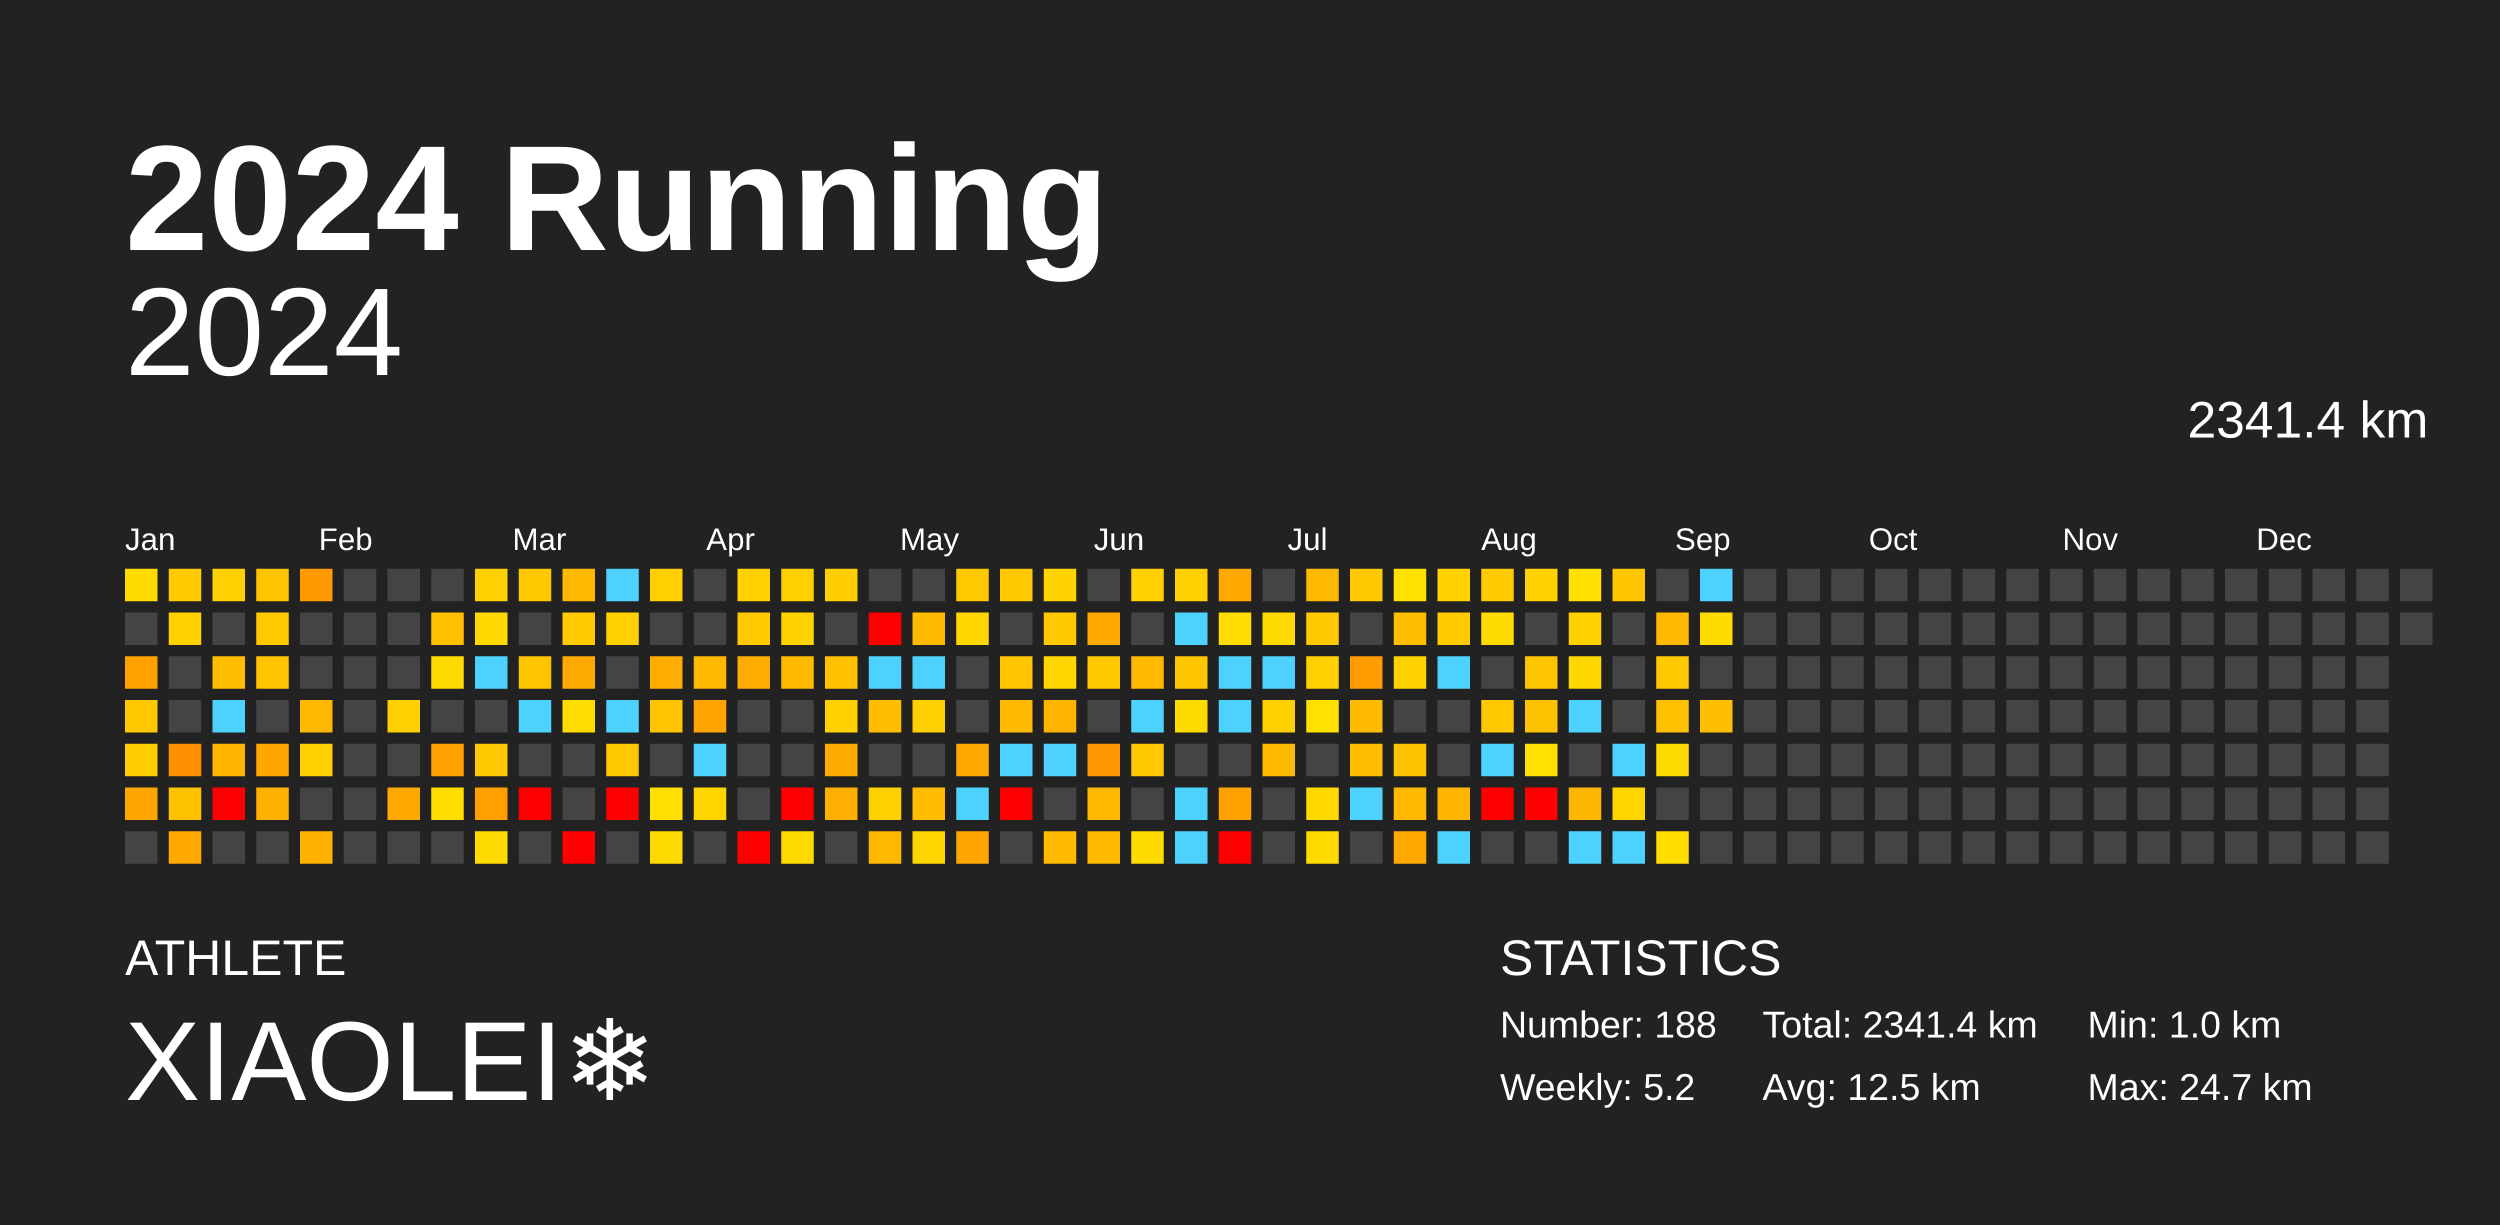
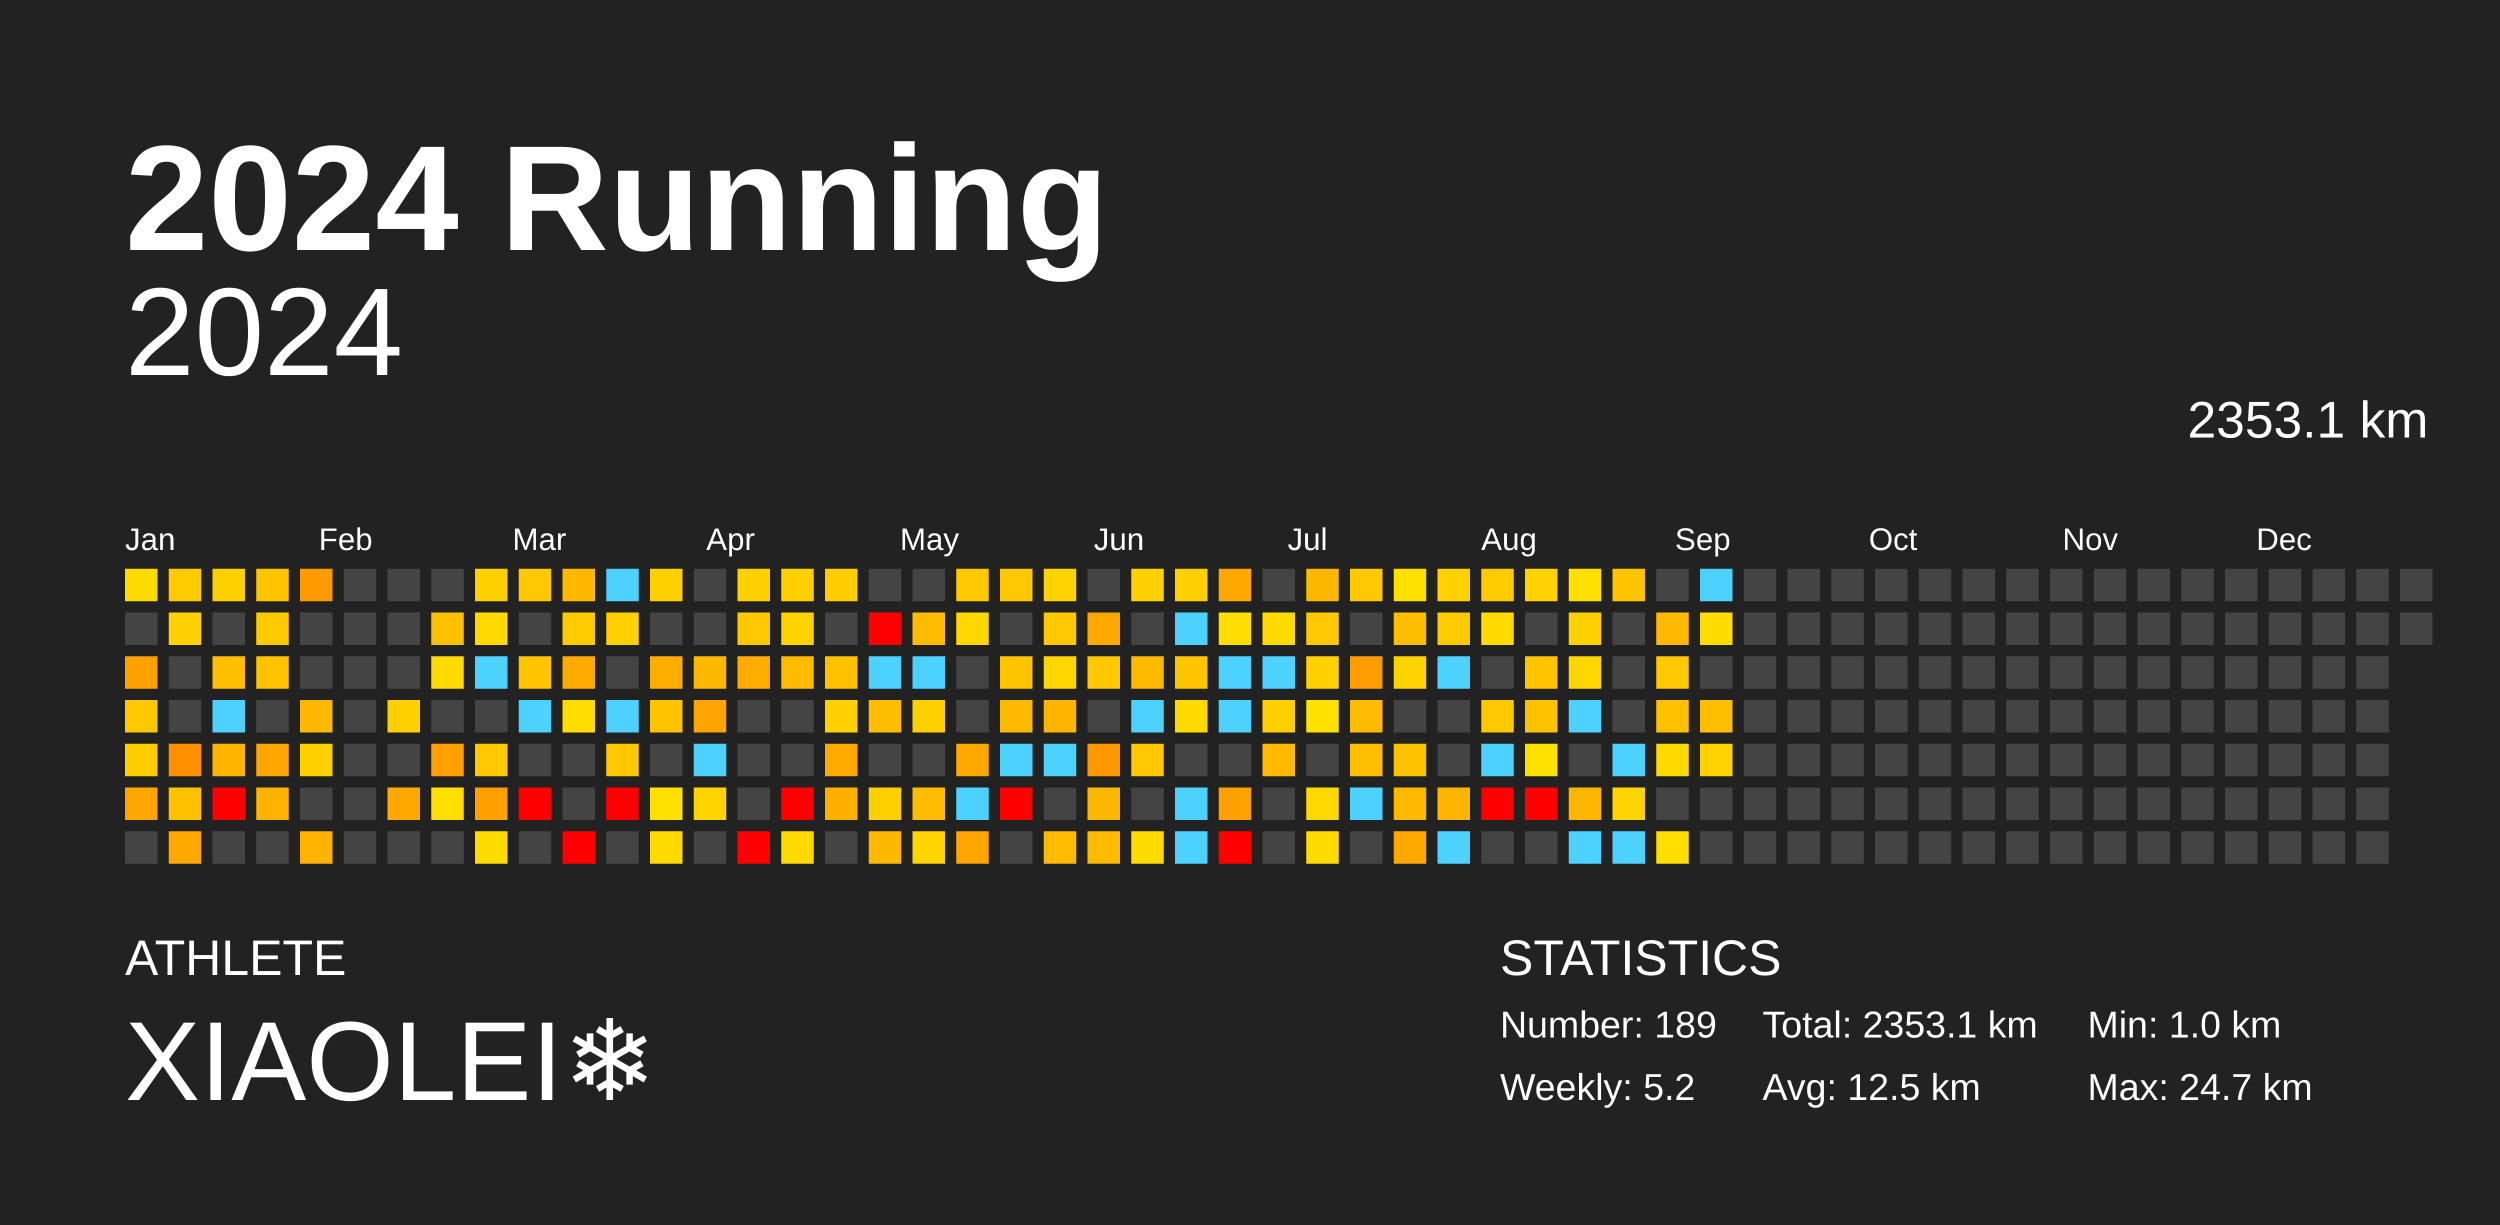
<svg xmlns="http://www.w3.org/2000/svg" baseProfile="full" height="98mm" version="1.1" viewBox="0,0,200,98" width="200mm">
  <defs />
  <rect fill="#222222" height="98" width="200" x="0" y="0" />
  <text fill="#FFFFFF" style="font-size:12px; font-family:Arial; font-weight:bold;" x="10" y="20">2024 Running</text>
  <text fill="#FFFFFF" style="font-size:4px; font-family:Arial" x="10" y="78">ATHLETE</text>
  <text fill="#FFFFFF" style="font-size:9px; font-family:Arial" x="10" y="88">XIAOLEI❄️</text>
  <text fill="#FFFFFF" style="font-size:4px; font-family:Arial" x="120" y="78">STATISTICS</text>
-   <text fill="#FFFFFF" style="font-size:3px; font-family:Arial" x="120" y="83">Number: 188</text>
+   <text fill="#FFFFFF" style="font-size:3px; font-family:Arial" x="120" y="83">Number: 189</text>
  <text fill="#FFFFFF" style="font-size:3px; font-family:Arial" x="120" y="88">Weekly: 5.2</text>
-   <text fill="#FFFFFF" style="font-size:3px; font-family:Arial" x="141" y="83">Total: 2341.4 km</text>
+   <text fill="#FFFFFF" style="font-size:3px; font-family:Arial" x="141" y="83">Total: 2353.1 km</text>
  <text fill="#FFFFFF" style="font-size:3px; font-family:Arial" x="141" y="88">Avg: 12.5 km</text>
  <text fill="#FFFFFF" style="font-size:3px; font-family:Arial" x="167" y="83">Min: 1.0 km</text>
  <text fill="#FFFFFF" style="font-size:3px; font-family:Arial" x="167" y="88">Max: 24.7 km</text>
  <text alignment-baseline="hanging" fill="#FFFFFF" style="font-size:10.0px; font-family:Arial;" x="10" y="30">2024</text>
-   <text alignment-baseline="hanging" fill="#FFFFFF" style="font-size:4.125px; font-family:Arial;" x="175" y="35">2341.4 km</text>
+   <text alignment-baseline="hanging" fill="#FFFFFF" style="font-size:4.125px; font-family:Arial;" x="175" y="35">2353.1 km</text>
  <text fill="#FFFFFF" style="font-size:2.5px; font-family:Arial" x="10.0" y="44">Jan</text>
  <text fill="#FFFFFF" style="font-size:2.5px; font-family:Arial" x="25.5" y="44">Feb</text>
  <text fill="#FFFFFF" style="font-size:2.5px; font-family:Arial" x="41.0" y="44">Mar</text>
  <text fill="#FFFFFF" style="font-size:2.5px; font-family:Arial" x="56.5" y="44">Apr</text>
  <text fill="#FFFFFF" style="font-size:2.5px; font-family:Arial" x="72.0" y="44">May</text>
  <text fill="#FFFFFF" style="font-size:2.5px; font-family:Arial" x="87.5" y="44">Jun</text>
  <text fill="#FFFFFF" style="font-size:2.5px; font-family:Arial" x="103.0" y="44">Jul</text>
  <text fill="#FFFFFF" style="font-size:2.5px; font-family:Arial" x="118.5" y="44">Aug</text>
  <text fill="#FFFFFF" style="font-size:2.5px; font-family:Arial" x="134.0" y="44">Sep</text>
  <text fill="#FFFFFF" style="font-size:2.5px; font-family:Arial" x="149.5" y="44">Oct</text>
  <text fill="#FFFFFF" style="font-size:2.5px; font-family:Arial" x="165.0" y="44">Nov</text>
  <text fill="#FFFFFF" style="font-size:2.5px; font-family:Arial" x="180.5" y="44">Dec</text>
  <rect fill="#ffdb00" height="2.6" width="2.6" x="10.0" y="45.5" />
  <rect fill="#444444" height="2.6" width="2.6" x="10.0" y="49.0" />
  <rect fill="#ffa200" height="2.6" width="2.6" x="10.0" y="52.5" />
  <rect fill="#ffc800" height="2.6" width="2.6" x="10.0" y="56.0" />
  <rect fill="#ffcd00" height="2.6" width="2.6" x="10.0" y="59.5" />
  <rect fill="#ffa700" height="2.6" width="2.6" x="10.0" y="63.0" />
  <rect fill="#444444" height="2.6" width="2.6" x="10.0" y="66.5" />
  <rect fill="#ffcb00" height="2.6" width="2.6" x="13.5" y="45.5" />
  <rect fill="#ffd100" height="2.6" width="2.6" x="13.5" y="49.0" />
  <rect fill="#444444" height="2.6" width="2.6" x="13.5" y="52.5" />
  <rect fill="#444444" height="2.6" width="2.6" x="13.5" y="56.0" />
  <rect fill="#ff9000" height="2.6" width="2.6" x="13.5" y="59.5" />
  <rect fill="#ffc200" height="2.6" width="2.6" x="13.5" y="63.0" />
  <rect fill="#ffa800" height="2.6" width="2.6" x="13.5" y="66.5" />
  <rect fill="#ffd000" height="2.6" width="2.6" x="17.0" y="45.5" />
  <rect fill="#444444" height="2.6" width="2.6" x="17.0" y="49.0" />
  <rect fill="#ffbf00" height="2.6" width="2.6" x="17.0" y="52.5" />
  <rect fill="#4dd2ff" height="2.6" width="2.6" x="17.0" y="56.0" />
  <rect fill="#ffb400" height="2.6" width="2.6" x="17.0" y="59.5" />
  <rect fill="red" height="2.6" width="2.6" x="17.0" y="63.0" />
  <rect fill="#444444" height="2.6" width="2.6" x="17.0" y="66.5" />
  <rect fill="#ffc400" height="2.6" width="2.6" x="20.5" y="45.5" />
  <rect fill="#ffc900" height="2.6" width="2.6" x="20.5" y="49.0" />
  <rect fill="#ffc300" height="2.6" width="2.6" x="20.5" y="52.5" />
  <rect fill="#444444" height="2.6" width="2.6" x="20.5" y="56.0" />
  <rect fill="#ffa700" height="2.6" width="2.6" x="20.5" y="59.5" />
  <rect fill="#ffb200" height="2.6" width="2.6" x="20.5" y="63.0" />
  <rect fill="#444444" height="2.6" width="2.6" x="20.5" y="66.5" />
  <rect fill="#ff9b00" height="2.6" width="2.6" x="24.0" y="45.5" />
  <rect fill="#444444" height="2.6" width="2.6" x="24.0" y="49.0" />
  <rect fill="#444444" height="2.6" width="2.6" x="24.0" y="52.5" />
  <rect fill="#ffb800" height="2.6" width="2.6" x="24.0" y="56.0" />
  <rect fill="#ffd000" height="2.6" width="2.6" x="24.0" y="59.5" />
  <rect fill="#444444" height="2.6" width="2.6" x="24.0" y="63.0" />
  <rect fill="#ffb200" height="2.6" width="2.6" x="24.0" y="66.5" />
  <rect fill="#444444" height="2.6" width="2.6" x="27.5" y="45.5" />
  <rect fill="#444444" height="2.6" width="2.6" x="27.5" y="49.0" />
  <rect fill="#444444" height="2.6" width="2.6" x="27.5" y="52.5" />
  <rect fill="#444444" height="2.6" width="2.6" x="27.5" y="56.0" />
  <rect fill="#444444" height="2.6" width="2.6" x="27.5" y="59.5" />
  <rect fill="#444444" height="2.6" width="2.6" x="27.5" y="63.0" />
  <rect fill="#444444" height="2.6" width="2.6" x="27.5" y="66.5" />
  <rect fill="#444444" height="2.6" width="2.6" x="31.0" y="45.5" />
  <rect fill="#444444" height="2.6" width="2.6" x="31.0" y="49.0" />
  <rect fill="#444444" height="2.6" width="2.6" x="31.0" y="52.5" />
  <rect fill="#ffcf00" height="2.6" width="2.6" x="31.0" y="56.0" />
  <rect fill="#444444" height="2.6" width="2.6" x="31.0" y="59.5" />
  <rect fill="#ffa900" height="2.6" width="2.6" x="31.0" y="63.0" />
  <rect fill="#444444" height="2.6" width="2.6" x="31.0" y="66.5" />
  <rect fill="#444444" height="2.6" width="2.6" x="34.5" y="45.5" />
  <rect fill="#ffc000" height="2.6" width="2.6" x="34.5" y="49.0" />
  <rect fill="#ffda00" height="2.6" width="2.6" x="34.5" y="52.5" />
  <rect fill="#444444" height="2.6" width="2.6" x="34.5" y="56.0" />
  <rect fill="#ffa000" height="2.6" width="2.6" x="34.5" y="59.5" />
  <rect fill="#ffde00" height="2.6" width="2.6" x="34.5" y="63.0" />
  <rect fill="#444444" height="2.6" width="2.6" x="34.5" y="66.5" />
  <rect fill="#ffd000" height="2.6" width="2.6" x="38.0" y="45.5" />
  <rect fill="#ffd900" height="2.6" width="2.6" x="38.0" y="49.0" />
  <rect fill="#4dd2ff" height="2.6" width="2.6" x="38.0" y="52.5" />
  <rect fill="#444444" height="2.6" width="2.6" x="38.0" y="56.0" />
  <rect fill="#ffc800" height="2.6" width="2.6" x="38.0" y="59.5" />
  <rect fill="#ffa000" height="2.6" width="2.6" x="38.0" y="63.0" />
  <rect fill="#ffdb00" height="2.6" width="2.6" x="38.0" y="66.5" />
  <rect fill="#ffc800" height="2.6" width="2.6" x="41.5" y="45.5" />
  <rect fill="#444444" height="2.6" width="2.6" x="41.5" y="49.0" />
  <rect fill="#ffc400" height="2.6" width="2.6" x="41.5" y="52.5" />
  <rect fill="#4dd2ff" height="2.6" width="2.6" x="41.5" y="56.0" />
  <rect fill="#444444" height="2.6" width="2.6" x="41.5" y="59.5" />
  <rect fill="red" height="2.6" width="2.6" x="41.5" y="63.0" />
  <rect fill="#444444" height="2.6" width="2.6" x="41.5" y="66.5" />
  <rect fill="#ffb800" height="2.6" width="2.6" x="45.0" y="45.5" />
  <rect fill="#ffcb00" height="2.6" width="2.6" x="45.0" y="49.0" />
  <rect fill="#ffaa00" height="2.6" width="2.6" x="45.0" y="52.5" />
  <rect fill="#ffdd00" height="2.6" width="2.6" x="45.0" y="56.0" />
  <rect fill="#444444" height="2.6" width="2.6" x="45.0" y="59.5" />
  <rect fill="#444444" height="2.6" width="2.6" x="45.0" y="63.0" />
  <rect fill="red" height="2.6" width="2.6" x="45.0" y="66.5" />
  <rect fill="#4dd2ff" height="2.6" width="2.6" x="48.5" y="45.5" />
  <rect fill="#ffd000" height="2.6" width="2.6" x="48.5" y="49.0" />
  <rect fill="#444444" height="2.6" width="2.6" x="48.5" y="52.5" />
  <rect fill="#4dd2ff" height="2.6" width="2.6" x="48.5" y="56.0" />
  <rect fill="#ffc800" height="2.6" width="2.6" x="48.5" y="59.5" />
  <rect fill="red" height="2.6" width="2.6" x="48.5" y="63.0" />
  <rect fill="#444444" height="2.6" width="2.6" x="48.5" y="66.5" />
  <rect fill="#ffcf00" height="2.6" width="2.6" x="52.0" y="45.5" />
  <rect fill="#444444" height="2.6" width="2.6" x="52.0" y="49.0" />
  <rect fill="#ffac00" height="2.6" width="2.6" x="52.0" y="52.5" />
  <rect fill="#ffc300" height="2.6" width="2.6" x="52.0" y="56.0" />
  <rect fill="#444444" height="2.6" width="2.6" x="52.0" y="59.5" />
  <rect fill="#ffe000" height="2.6" width="2.6" x="52.0" y="63.0" />
  <rect fill="#ffda00" height="2.6" width="2.6" x="52.0" y="66.5" />
  <rect fill="#444444" height="2.6" width="2.6" x="55.5" y="45.5" />
  <rect fill="#444444" height="2.6" width="2.6" x="55.5" y="49.0" />
  <rect fill="#ffb800" height="2.6" width="2.6" x="55.5" y="52.5" />
  <rect fill="#ffa400" height="2.6" width="2.6" x="55.5" y="56.0" />
  <rect fill="#4dd2ff" height="2.6" width="2.6" x="55.5" y="59.5" />
  <rect fill="#ffd500" height="2.6" width="2.6" x="55.5" y="63.0" />
  <rect fill="#444444" height="2.6" width="2.6" x="55.5" y="66.5" />
  <rect fill="#ffd100" height="2.6" width="2.6" x="59.0" y="45.5" />
  <rect fill="#ffc900" height="2.6" width="2.6" x="59.0" y="49.0" />
  <rect fill="#ffac00" height="2.6" width="2.6" x="59.0" y="52.5" />
  <rect fill="#444444" height="2.6" width="2.6" x="59.0" y="56.0" />
  <rect fill="#444444" height="2.6" width="2.6" x="59.0" y="59.5" />
  <rect fill="#444444" height="2.6" width="2.6" x="59.0" y="63.0" />
  <rect fill="red" height="2.6" width="2.6" x="59.0" y="66.5" />
  <rect fill="#ffd000" height="2.6" width="2.6" x="62.5" y="45.5" />
  <rect fill="#ffd300" height="2.6" width="2.6" x="62.5" y="49.0" />
  <rect fill="#ffbb00" height="2.6" width="2.6" x="62.5" y="52.5" />
  <rect fill="#444444" height="2.6" width="2.6" x="62.5" y="56.0" />
  <rect fill="#444444" height="2.6" width="2.6" x="62.5" y="59.5" />
  <rect fill="red" height="2.6" width="2.6" x="62.5" y="63.0" />
  <rect fill="#ffda00" height="2.6" width="2.6" x="62.5" y="66.5" />
  <rect fill="#ffcd00" height="2.6" width="2.6" x="66.0" y="45.5" />
  <rect fill="#444444" height="2.6" width="2.6" x="66.0" y="49.0" />
  <rect fill="#ffc100" height="2.6" width="2.6" x="66.0" y="52.5" />
  <rect fill="#ffd100" height="2.6" width="2.6" x="66.0" y="56.0" />
  <rect fill="#ffaa00" height="2.6" width="2.6" x="66.0" y="59.5" />
  <rect fill="#ffaf00" height="2.6" width="2.6" x="66.0" y="63.0" />
  <rect fill="#444444" height="2.6" width="2.6" x="66.0" y="66.5" />
  <rect fill="#444444" height="2.6" width="2.6" x="69.5" y="45.5" />
  <rect fill="red" height="2.6" width="2.6" x="69.5" y="49.0" />
  <rect fill="#4dd2ff" height="2.6" width="2.6" x="69.5" y="52.5" />
  <rect fill="#ffbd00" height="2.6" width="2.6" x="69.5" y="56.0" />
  <rect fill="#444444" height="2.6" width="2.6" x="69.5" y="59.5" />
  <rect fill="#ffd000" height="2.6" width="2.6" x="69.5" y="63.0" />
  <rect fill="#ffb800" height="2.6" width="2.6" x="69.5" y="66.5" />
  <rect fill="#444444" height="2.6" width="2.6" x="73.0" y="45.5" />
  <rect fill="#ffbb00" height="2.6" width="2.6" x="73.0" y="49.0" />
  <rect fill="#4dd2ff" height="2.6" width="2.6" x="73.0" y="52.5" />
  <rect fill="#ffd000" height="2.6" width="2.6" x="73.0" y="56.0" />
  <rect fill="#444444" height="2.6" width="2.6" x="73.0" y="59.5" />
  <rect fill="#ffbc00" height="2.6" width="2.6" x="73.0" y="63.0" />
  <rect fill="#ffd500" height="2.6" width="2.6" x="73.0" y="66.5" />
  <rect fill="#ffc900" height="2.6" width="2.6" x="76.5" y="45.5" />
  <rect fill="#ffd700" height="2.6" width="2.6" x="76.5" y="49.0" />
  <rect fill="#444444" height="2.6" width="2.6" x="76.5" y="52.5" />
  <rect fill="#444444" height="2.6" width="2.6" x="76.5" y="56.0" />
  <rect fill="#ffa900" height="2.6" width="2.6" x="76.5" y="59.5" />
  <rect fill="#4dd2ff" height="2.6" width="2.6" x="76.5" y="63.0" />
  <rect fill="#ffa600" height="2.6" width="2.6" x="76.5" y="66.5" />
  <rect fill="#ffc800" height="2.6" width="2.6" x="80.0" y="45.5" />
  <rect fill="#444444" height="2.6" width="2.6" x="80.0" y="49.0" />
  <rect fill="#ffc400" height="2.6" width="2.6" x="80.0" y="52.5" />
  <rect fill="#ffba00" height="2.6" width="2.6" x="80.0" y="56.0" />
  <rect fill="#4dd2ff" height="2.6" width="2.6" x="80.0" y="59.5" />
  <rect fill="red" height="2.6" width="2.6" x="80.0" y="63.0" />
  <rect fill="#444444" height="2.6" width="2.6" x="80.0" y="66.5" />
  <rect fill="#ffd300" height="2.6" width="2.6" x="83.5" y="45.5" />
  <rect fill="#ffc800" height="2.6" width="2.6" x="83.5" y="49.0" />
  <rect fill="#ffd600" height="2.6" width="2.6" x="83.5" y="52.5" />
  <rect fill="#ffb400" height="2.6" width="2.6" x="83.5" y="56.0" />
  <rect fill="#4dd2ff" height="2.6" width="2.6" x="83.5" y="59.5" />
  <rect fill="#444444" height="2.6" width="2.6" x="83.5" y="63.0" />
  <rect fill="#ffbb00" height="2.6" width="2.6" x="83.5" y="66.5" />
  <rect fill="#444444" height="2.6" width="2.6" x="87.0" y="45.5" />
  <rect fill="#ffa800" height="2.6" width="2.6" x="87.0" y="49.0" />
  <rect fill="#ffc800" height="2.6" width="2.6" x="87.0" y="52.5" />
  <rect fill="#444444" height="2.6" width="2.6" x="87.0" y="56.0" />
  <rect fill="#ff9800" height="2.6" width="2.6" x="87.0" y="59.5" />
  <rect fill="#ffb800" height="2.6" width="2.6" x="87.0" y="63.0" />
  <rect fill="#ffbb00" height="2.6" width="2.6" x="87.0" y="66.5" />
  <rect fill="#ffd100" height="2.6" width="2.6" x="90.5" y="45.5" />
  <rect fill="#444444" height="2.6" width="2.6" x="90.5" y="49.0" />
  <rect fill="#ffba00" height="2.6" width="2.6" x="90.5" y="52.5" />
  <rect fill="#4dd2ff" height="2.6" width="2.6" x="90.5" y="56.0" />
  <rect fill="#ffc800" height="2.6" width="2.6" x="90.5" y="59.5" />
  <rect fill="#444444" height="2.6" width="2.6" x="90.5" y="63.0" />
  <rect fill="#ffdb00" height="2.6" width="2.6" x="90.5" y="66.5" />
  <rect fill="#ffd100" height="2.6" width="2.6" x="94.0" y="45.5" />
  <rect fill="#4dd2ff" height="2.6" width="2.6" x="94.0" y="49.0" />
  <rect fill="#ffc600" height="2.6" width="2.6" x="94.0" y="52.5" />
  <rect fill="#ffdb00" height="2.6" width="2.6" x="94.0" y="56.0" />
  <rect fill="#444444" height="2.6" width="2.6" x="94.0" y="59.5" />
  <rect fill="#4dd2ff" height="2.6" width="2.6" x="94.0" y="63.0" />
  <rect fill="#4dd2ff" height="2.6" width="2.6" x="94.0" y="66.5" />
  <rect fill="#ffa900" height="2.6" width="2.6" x="97.5" y="45.5" />
  <rect fill="#ffdd00" height="2.6" width="2.6" x="97.5" y="49.0" />
  <rect fill="#4dd2ff" height="2.6" width="2.6" x="97.5" y="52.5" />
  <rect fill="#4dd2ff" height="2.6" width="2.6" x="97.5" y="56.0" />
  <rect fill="#444444" height="2.6" width="2.6" x="97.5" y="59.5" />
  <rect fill="#ffa200" height="2.6" width="2.6" x="97.5" y="63.0" />
  <rect fill="red" height="2.6" width="2.6" x="97.5" y="66.5" />
  <rect fill="#444444" height="2.6" width="2.6" x="101.0" y="45.5" />
  <rect fill="#ffda00" height="2.6" width="2.6" x="101.0" y="49.0" />
  <rect fill="#4dd2ff" height="2.6" width="2.6" x="101.0" y="52.5" />
  <rect fill="#ffd000" height="2.6" width="2.6" x="101.0" y="56.0" />
  <rect fill="#ffbb00" height="2.6" width="2.6" x="101.0" y="59.5" />
  <rect fill="#444444" height="2.6" width="2.6" x="101.0" y="63.0" />
  <rect fill="#444444" height="2.6" width="2.6" x="101.0" y="66.5" />
  <rect fill="#ffb800" height="2.6" width="2.6" x="104.5" y="45.5" />
  <rect fill="#ffc800" height="2.6" width="2.6" x="104.5" y="49.0" />
  <rect fill="#ffd100" height="2.6" width="2.6" x="104.5" y="52.5" />
  <rect fill="#ffe100" height="2.6" width="2.6" x="104.5" y="56.0" />
  <rect fill="#444444" height="2.6" width="2.6" x="104.5" y="59.5" />
  <rect fill="#ffd900" height="2.6" width="2.6" x="104.5" y="63.0" />
  <rect fill="#ffdb00" height="2.6" width="2.6" x="104.5" y="66.5" />
  <rect fill="#ffc800" height="2.6" width="2.6" x="108.0" y="45.5" />
  <rect fill="#444444" height="2.6" width="2.6" x="108.0" y="49.0" />
  <rect fill="#ff9d00" height="2.6" width="2.6" x="108.0" y="52.5" />
  <rect fill="#ffbb00" height="2.6" width="2.6" x="108.0" y="56.0" />
  <rect fill="#ffbe00" height="2.6" width="2.6" x="108.0" y="59.5" />
  <rect fill="#4dd2ff" height="2.6" width="2.6" x="108.0" y="63.0" />
  <rect fill="#444444" height="2.6" width="2.6" x="108.0" y="66.5" />
  <rect fill="#ffe100" height="2.6" width="2.6" x="111.5" y="45.5" />
  <rect fill="#ffbd00" height="2.6" width="2.6" x="111.5" y="49.0" />
  <rect fill="#ffd300" height="2.6" width="2.6" x="111.5" y="52.5" />
  <rect fill="#444444" height="2.6" width="2.6" x="111.5" y="56.0" />
  <rect fill="#ffc200" height="2.6" width="2.6" x="111.5" y="59.5" />
  <rect fill="#ffba00" height="2.6" width="2.6" x="111.5" y="63.0" />
  <rect fill="#ffa900" height="2.6" width="2.6" x="111.5" y="66.5" />
  <rect fill="#ffd200" height="2.6" width="2.6" x="115.0" y="45.5" />
  <rect fill="#ffca00" height="2.6" width="2.6" x="115.0" y="49.0" />
  <rect fill="#4dd2ff" height="2.6" width="2.6" x="115.0" y="52.5" />
  <rect fill="#444444" height="2.6" width="2.6" x="115.0" y="56.0" />
  <rect fill="#444444" height="2.6" width="2.6" x="115.0" y="59.5" />
  <rect fill="#ffb500" height="2.6" width="2.6" x="115.0" y="63.0" />
  <rect fill="#4dd2ff" height="2.6" width="2.6" x="115.0" y="66.5" />
  <rect fill="#ffca00" height="2.6" width="2.6" x="118.5" y="45.5" />
  <rect fill="#ffdb00" height="2.6" width="2.6" x="118.5" y="49.0" />
  <rect fill="#444444" height="2.6" width="2.6" x="118.5" y="52.5" />
  <rect fill="#ffc800" height="2.6" width="2.6" x="118.5" y="56.0" />
  <rect fill="#4dd2ff" height="2.6" width="2.6" x="118.5" y="59.5" />
  <rect fill="red" height="2.6" width="2.6" x="118.5" y="63.0" />
  <rect fill="#444444" height="2.6" width="2.6" x="118.5" y="66.5" />
  <rect fill="#ffd200" height="2.6" width="2.6" x="122.0" y="45.5" />
  <rect fill="#444444" height="2.6" width="2.6" x="122.0" y="49.0" />
  <rect fill="#ffc400" height="2.6" width="2.6" x="122.0" y="52.5" />
  <rect fill="#ffc200" height="2.6" width="2.6" x="122.0" y="56.0" />
  <rect fill="#ffe100" height="2.6" width="2.6" x="122.0" y="59.5" />
  <rect fill="red" height="2.6" width="2.6" x="122.0" y="63.0" />
  <rect fill="#444444" height="2.6" width="2.6" x="122.0" y="66.5" />
  <rect fill="#ffe000" height="2.6" width="2.6" x="125.5" y="45.5" />
  <rect fill="#ffd000" height="2.6" width="2.6" x="125.5" y="49.0" />
  <rect fill="#ffd700" height="2.6" width="2.6" x="125.5" y="52.5" />
  <rect fill="#4dd2ff" height="2.6" width="2.6" x="125.5" y="56.0" />
  <rect fill="#444444" height="2.6" width="2.6" x="125.5" y="59.5" />
  <rect fill="#ffb600" height="2.6" width="2.6" x="125.5" y="63.0" />
  <rect fill="#4dd2ff" height="2.6" width="2.6" x="125.5" y="66.5" />
  <rect fill="#ffc600" height="2.6" width="2.6" x="129.0" y="45.5" />
  <rect fill="#444444" height="2.6" width="2.6" x="129.0" y="49.0" />
  <rect fill="#444444" height="2.6" width="2.6" x="129.0" y="52.5" />
  <rect fill="#444444" height="2.6" width="2.6" x="129.0" y="56.0" />
  <rect fill="#4dd2ff" height="2.6" width="2.6" x="129.0" y="59.5" />
  <rect fill="#ffd500" height="2.6" width="2.6" x="129.0" y="63.0" />
  <rect fill="#4dd2ff" height="2.6" width="2.6" x="129.0" y="66.5" />
  <rect fill="#444444" height="2.6" width="2.6" x="132.5" y="45.5" />
  <rect fill="#ffb900" height="2.6" width="2.6" x="132.5" y="49.0" />
  <rect fill="#ffc800" height="2.6" width="2.6" x="132.5" y="52.5" />
  <rect fill="#ffc000" height="2.6" width="2.6" x="132.5" y="56.0" />
  <rect fill="#ffda00" height="2.6" width="2.6" x="132.5" y="59.5" />
  <rect fill="#444444" height="2.6" width="2.6" x="132.5" y="63.0" />
  <rect fill="#ffde00" height="2.6" width="2.6" x="132.5" y="66.5" />
  <rect fill="#4dd2ff" height="2.6" width="2.6" x="136.0" y="45.5" />
  <rect fill="#ffdc00" height="2.6" width="2.6" x="136.0" y="49.0" />
  <rect fill="#444444" height="2.6" width="2.6" x="136.0" y="52.5" />
  <rect fill="#ffbf00" height="2.6" width="2.6" x="136.0" y="56.0" />
-   <rect fill="#444444" height="2.6" width="2.6" x="136.0" y="59.5" />
+   <rect fill="#ffd300" height="2.6" width="2.6" x="136.0" y="59.5" />
  <rect fill="#444444" height="2.6" width="2.6" x="136.0" y="63.0" />
  <rect fill="#444444" height="2.6" width="2.6" x="136.0" y="66.5" />
  <rect fill="#444444" height="2.6" width="2.6" x="139.5" y="45.5" />
  <rect fill="#444444" height="2.6" width="2.6" x="139.5" y="49.0" />
  <rect fill="#444444" height="2.6" width="2.6" x="139.5" y="52.5" />
  <rect fill="#444444" height="2.6" width="2.6" x="139.5" y="56.0" />
  <rect fill="#444444" height="2.6" width="2.6" x="139.5" y="59.5" />
  <rect fill="#444444" height="2.6" width="2.6" x="139.5" y="63.0" />
  <rect fill="#444444" height="2.6" width="2.6" x="139.5" y="66.5" />
  <rect fill="#444444" height="2.6" width="2.6" x="143.0" y="45.5" />
  <rect fill="#444444" height="2.6" width="2.6" x="143.0" y="49.0" />
  <rect fill="#444444" height="2.6" width="2.6" x="143.0" y="52.5" />
  <rect fill="#444444" height="2.6" width="2.6" x="143.0" y="56.0" />
  <rect fill="#444444" height="2.6" width="2.6" x="143.0" y="59.5" />
  <rect fill="#444444" height="2.6" width="2.6" x="143.0" y="63.0" />
  <rect fill="#444444" height="2.6" width="2.6" x="143.0" y="66.5" />
  <rect fill="#444444" height="2.6" width="2.6" x="146.5" y="45.5" />
  <rect fill="#444444" height="2.6" width="2.6" x="146.5" y="49.0" />
  <rect fill="#444444" height="2.6" width="2.6" x="146.5" y="52.5" />
  <rect fill="#444444" height="2.6" width="2.6" x="146.5" y="56.0" />
  <rect fill="#444444" height="2.6" width="2.6" x="146.5" y="59.5" />
  <rect fill="#444444" height="2.6" width="2.6" x="146.5" y="63.0" />
  <rect fill="#444444" height="2.6" width="2.6" x="146.5" y="66.5" />
  <rect fill="#444444" height="2.6" width="2.6" x="150.0" y="45.5" />
  <rect fill="#444444" height="2.6" width="2.6" x="150.0" y="49.0" />
  <rect fill="#444444" height="2.6" width="2.6" x="150.0" y="52.5" />
  <rect fill="#444444" height="2.6" width="2.6" x="150.0" y="56.0" />
  <rect fill="#444444" height="2.6" width="2.6" x="150.0" y="59.5" />
  <rect fill="#444444" height="2.6" width="2.6" x="150.0" y="63.0" />
  <rect fill="#444444" height="2.6" width="2.6" x="150.0" y="66.5" />
  <rect fill="#444444" height="2.6" width="2.6" x="153.5" y="45.5" />
  <rect fill="#444444" height="2.6" width="2.6" x="153.5" y="49.0" />
  <rect fill="#444444" height="2.6" width="2.6" x="153.5" y="52.5" />
  <rect fill="#444444" height="2.6" width="2.6" x="153.5" y="56.0" />
  <rect fill="#444444" height="2.6" width="2.6" x="153.5" y="59.5" />
  <rect fill="#444444" height="2.6" width="2.6" x="153.5" y="63.0" />
  <rect fill="#444444" height="2.6" width="2.6" x="153.5" y="66.5" />
  <rect fill="#444444" height="2.6" width="2.6" x="157.0" y="45.5" />
  <rect fill="#444444" height="2.6" width="2.6" x="157.0" y="49.0" />
  <rect fill="#444444" height="2.6" width="2.6" x="157.0" y="52.5" />
  <rect fill="#444444" height="2.6" width="2.6" x="157.0" y="56.0" />
  <rect fill="#444444" height="2.6" width="2.6" x="157.0" y="59.5" />
  <rect fill="#444444" height="2.6" width="2.6" x="157.0" y="63.0" />
  <rect fill="#444444" height="2.6" width="2.6" x="157.0" y="66.5" />
  <rect fill="#444444" height="2.6" width="2.6" x="160.5" y="45.5" />
  <rect fill="#444444" height="2.6" width="2.6" x="160.5" y="49.0" />
  <rect fill="#444444" height="2.6" width="2.6" x="160.5" y="52.5" />
  <rect fill="#444444" height="2.6" width="2.6" x="160.5" y="56.0" />
  <rect fill="#444444" height="2.6" width="2.6" x="160.5" y="59.5" />
  <rect fill="#444444" height="2.6" width="2.6" x="160.5" y="63.0" />
  <rect fill="#444444" height="2.6" width="2.6" x="160.5" y="66.5" />
  <rect fill="#444444" height="2.6" width="2.6" x="164.0" y="45.5" />
  <rect fill="#444444" height="2.6" width="2.6" x="164.0" y="49.0" />
  <rect fill="#444444" height="2.6" width="2.6" x="164.0" y="52.5" />
  <rect fill="#444444" height="2.6" width="2.6" x="164.0" y="56.0" />
  <rect fill="#444444" height="2.6" width="2.6" x="164.0" y="59.5" />
  <rect fill="#444444" height="2.6" width="2.6" x="164.0" y="63.0" />
  <rect fill="#444444" height="2.6" width="2.6" x="164.0" y="66.5" />
  <rect fill="#444444" height="2.6" width="2.6" x="167.5" y="45.5" />
  <rect fill="#444444" height="2.6" width="2.6" x="167.5" y="49.0" />
  <rect fill="#444444" height="2.6" width="2.6" x="167.5" y="52.5" />
  <rect fill="#444444" height="2.6" width="2.6" x="167.5" y="56.0" />
  <rect fill="#444444" height="2.6" width="2.6" x="167.5" y="59.5" />
  <rect fill="#444444" height="2.6" width="2.6" x="167.5" y="63.0" />
  <rect fill="#444444" height="2.6" width="2.6" x="167.5" y="66.5" />
  <rect fill="#444444" height="2.6" width="2.6" x="171.0" y="45.5" />
  <rect fill="#444444" height="2.6" width="2.6" x="171.0" y="49.0" />
  <rect fill="#444444" height="2.6" width="2.6" x="171.0" y="52.5" />
  <rect fill="#444444" height="2.6" width="2.6" x="171.0" y="56.0" />
  <rect fill="#444444" height="2.6" width="2.6" x="171.0" y="59.5" />
  <rect fill="#444444" height="2.6" width="2.6" x="171.0" y="63.0" />
  <rect fill="#444444" height="2.6" width="2.6" x="171.0" y="66.5" />
  <rect fill="#444444" height="2.6" width="2.6" x="174.5" y="45.5" />
  <rect fill="#444444" height="2.6" width="2.6" x="174.5" y="49.0" />
  <rect fill="#444444" height="2.6" width="2.6" x="174.5" y="52.5" />
  <rect fill="#444444" height="2.6" width="2.6" x="174.5" y="56.0" />
  <rect fill="#444444" height="2.6" width="2.6" x="174.5" y="59.5" />
  <rect fill="#444444" height="2.6" width="2.6" x="174.5" y="63.0" />
  <rect fill="#444444" height="2.6" width="2.6" x="174.5" y="66.5" />
  <rect fill="#444444" height="2.6" width="2.6" x="178.0" y="45.5" />
  <rect fill="#444444" height="2.6" width="2.6" x="178.0" y="49.0" />
  <rect fill="#444444" height="2.6" width="2.6" x="178.0" y="52.5" />
  <rect fill="#444444" height="2.6" width="2.6" x="178.0" y="56.0" />
  <rect fill="#444444" height="2.6" width="2.6" x="178.0" y="59.5" />
  <rect fill="#444444" height="2.6" width="2.6" x="178.0" y="63.0" />
  <rect fill="#444444" height="2.6" width="2.6" x="178.0" y="66.5" />
  <rect fill="#444444" height="2.6" width="2.6" x="181.5" y="45.5" />
  <rect fill="#444444" height="2.6" width="2.6" x="181.5" y="49.0" />
  <rect fill="#444444" height="2.6" width="2.6" x="181.5" y="52.5" />
  <rect fill="#444444" height="2.6" width="2.6" x="181.5" y="56.0" />
  <rect fill="#444444" height="2.6" width="2.6" x="181.5" y="59.5" />
  <rect fill="#444444" height="2.6" width="2.6" x="181.5" y="63.0" />
  <rect fill="#444444" height="2.6" width="2.6" x="181.5" y="66.5" />
  <rect fill="#444444" height="2.6" width="2.6" x="185.0" y="45.5" />
  <rect fill="#444444" height="2.6" width="2.6" x="185.0" y="49.0" />
  <rect fill="#444444" height="2.6" width="2.6" x="185.0" y="52.5" />
  <rect fill="#444444" height="2.6" width="2.6" x="185.0" y="56.0" />
  <rect fill="#444444" height="2.6" width="2.6" x="185.0" y="59.5" />
  <rect fill="#444444" height="2.6" width="2.6" x="185.0" y="63.0" />
  <rect fill="#444444" height="2.6" width="2.6" x="185.0" y="66.5" />
  <rect fill="#444444" height="2.6" width="2.6" x="188.5" y="45.5" />
  <rect fill="#444444" height="2.6" width="2.6" x="188.5" y="49.0" />
  <rect fill="#444444" height="2.6" width="2.6" x="188.5" y="52.5" />
  <rect fill="#444444" height="2.6" width="2.6" x="188.5" y="56.0" />
  <rect fill="#444444" height="2.6" width="2.6" x="188.5" y="59.5" />
  <rect fill="#444444" height="2.6" width="2.6" x="188.5" y="63.0" />
  <rect fill="#444444" height="2.6" width="2.6" x="188.5" y="66.5" />
  <rect fill="#444444" height="2.6" width="2.6" x="192.0" y="45.5" />
  <rect fill="#444444" height="2.6" width="2.6" x="192.0" y="49.0" />
</svg>
